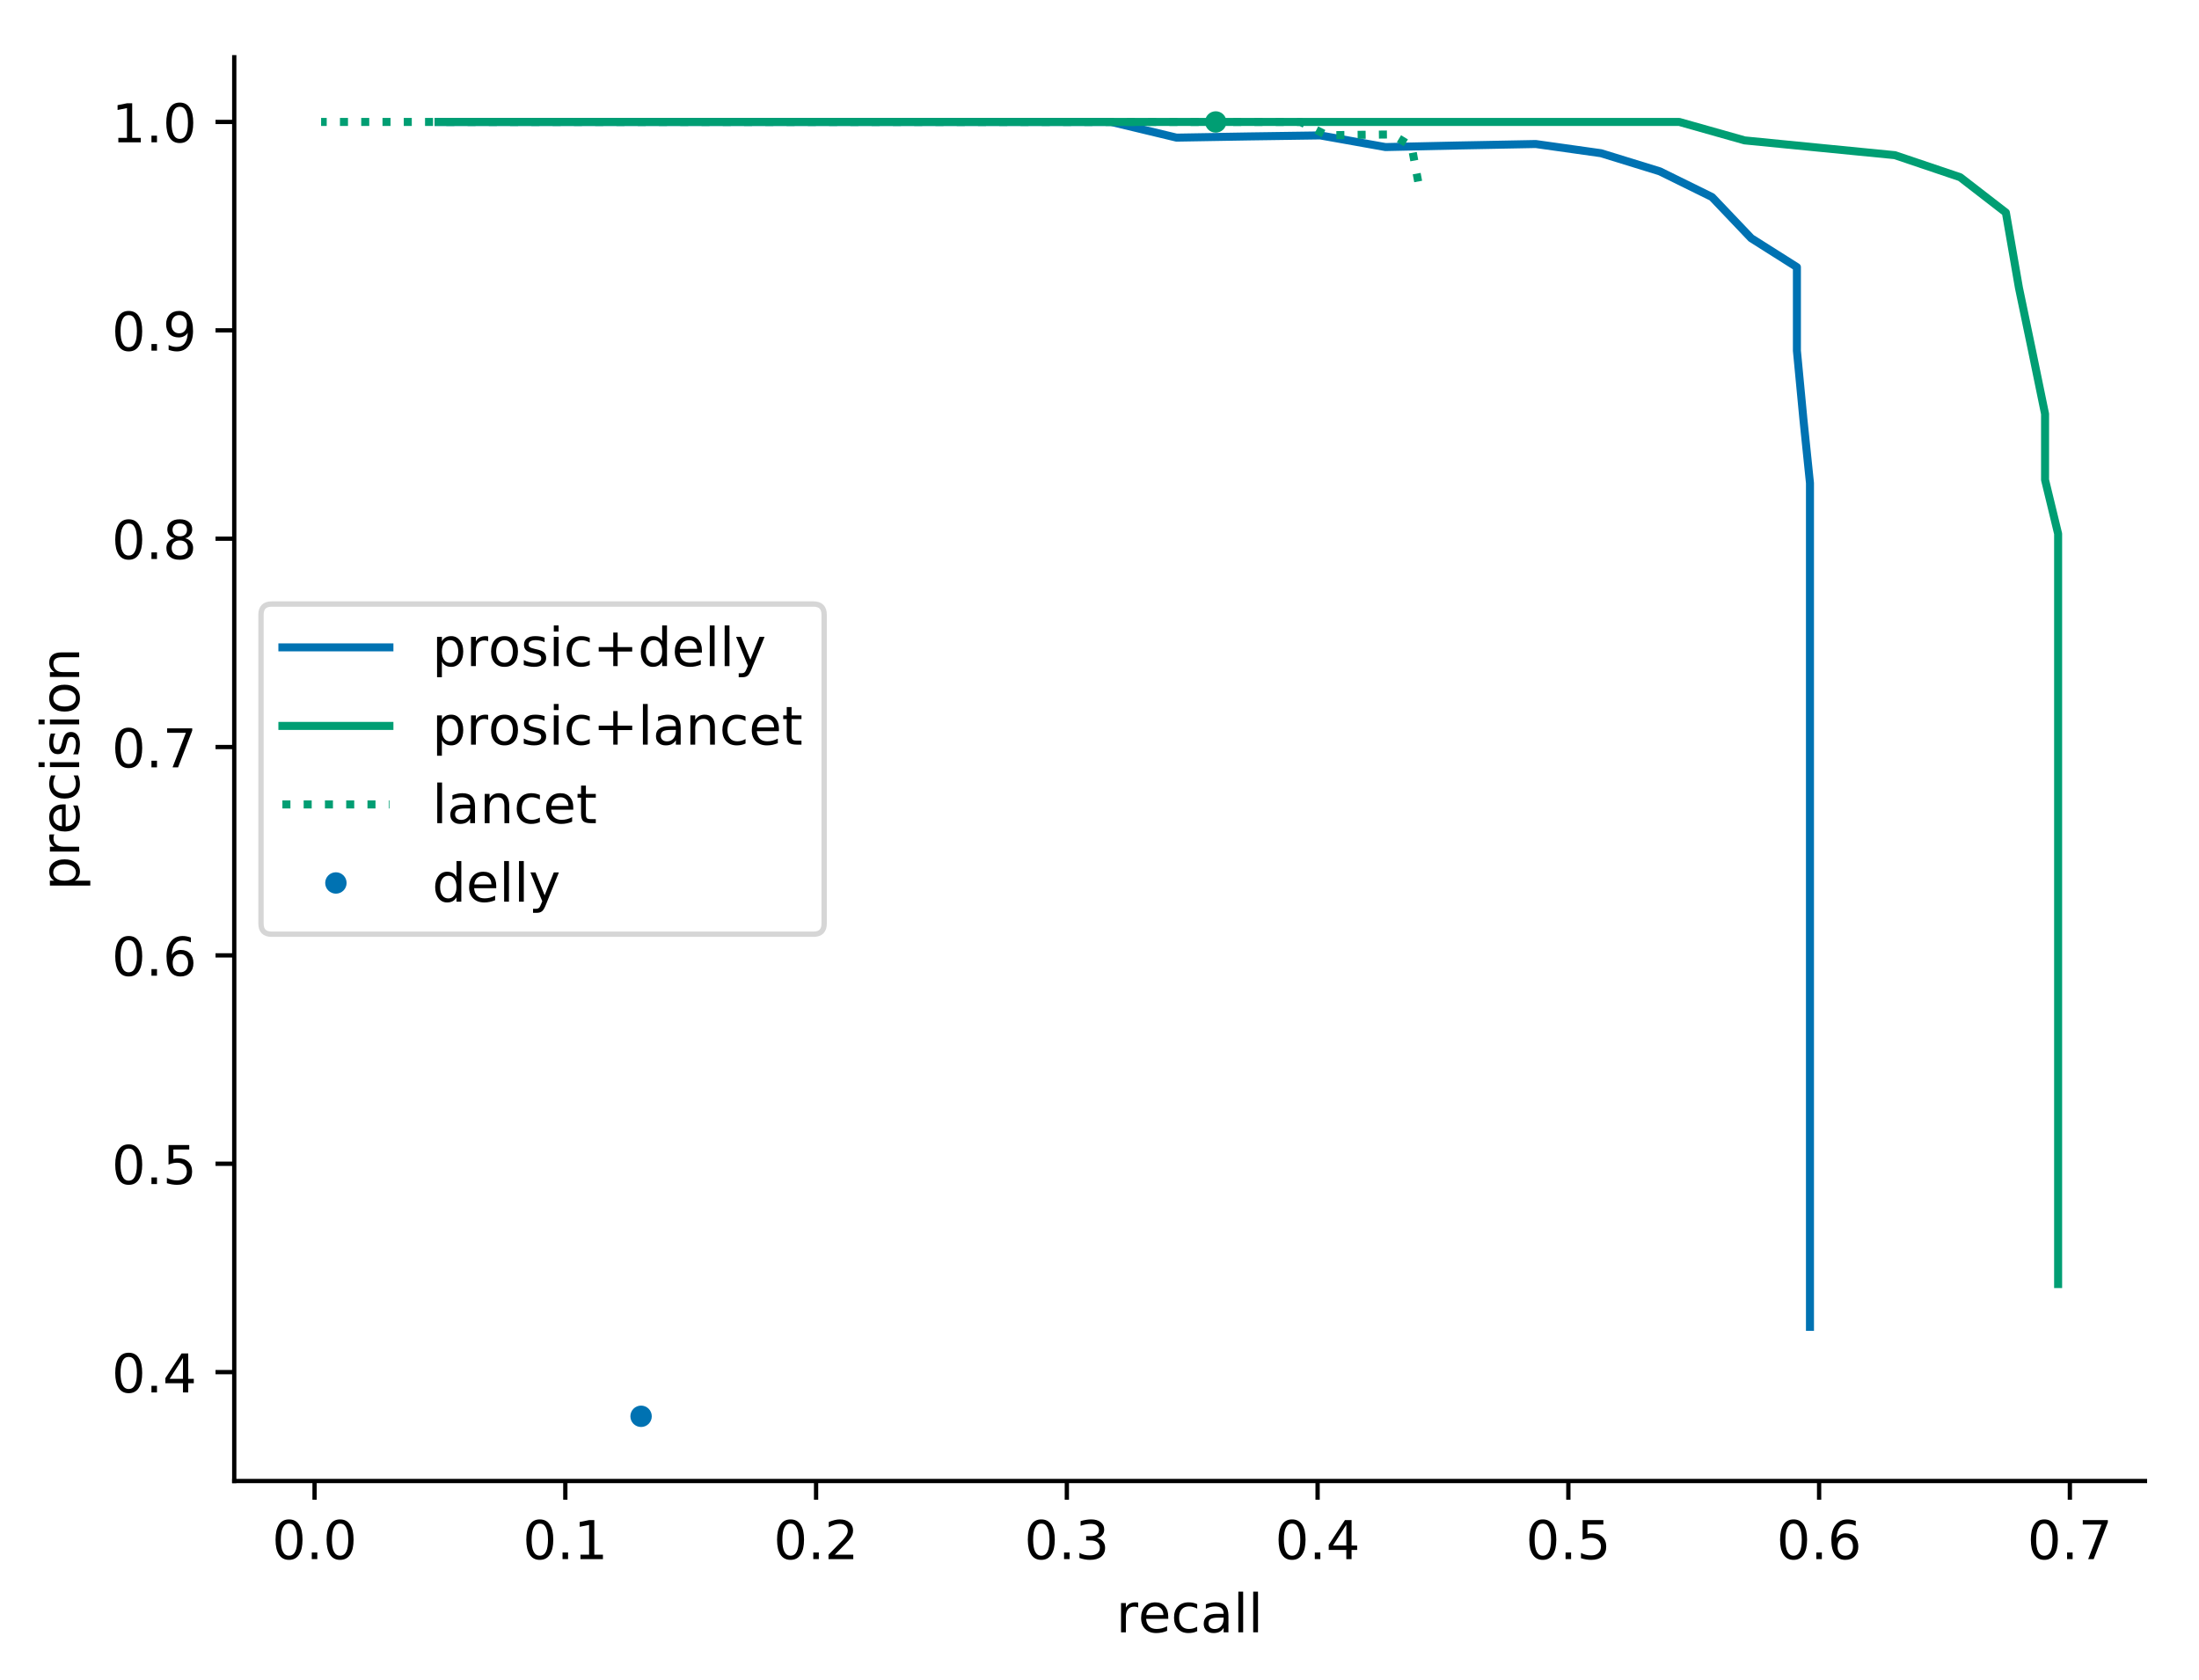
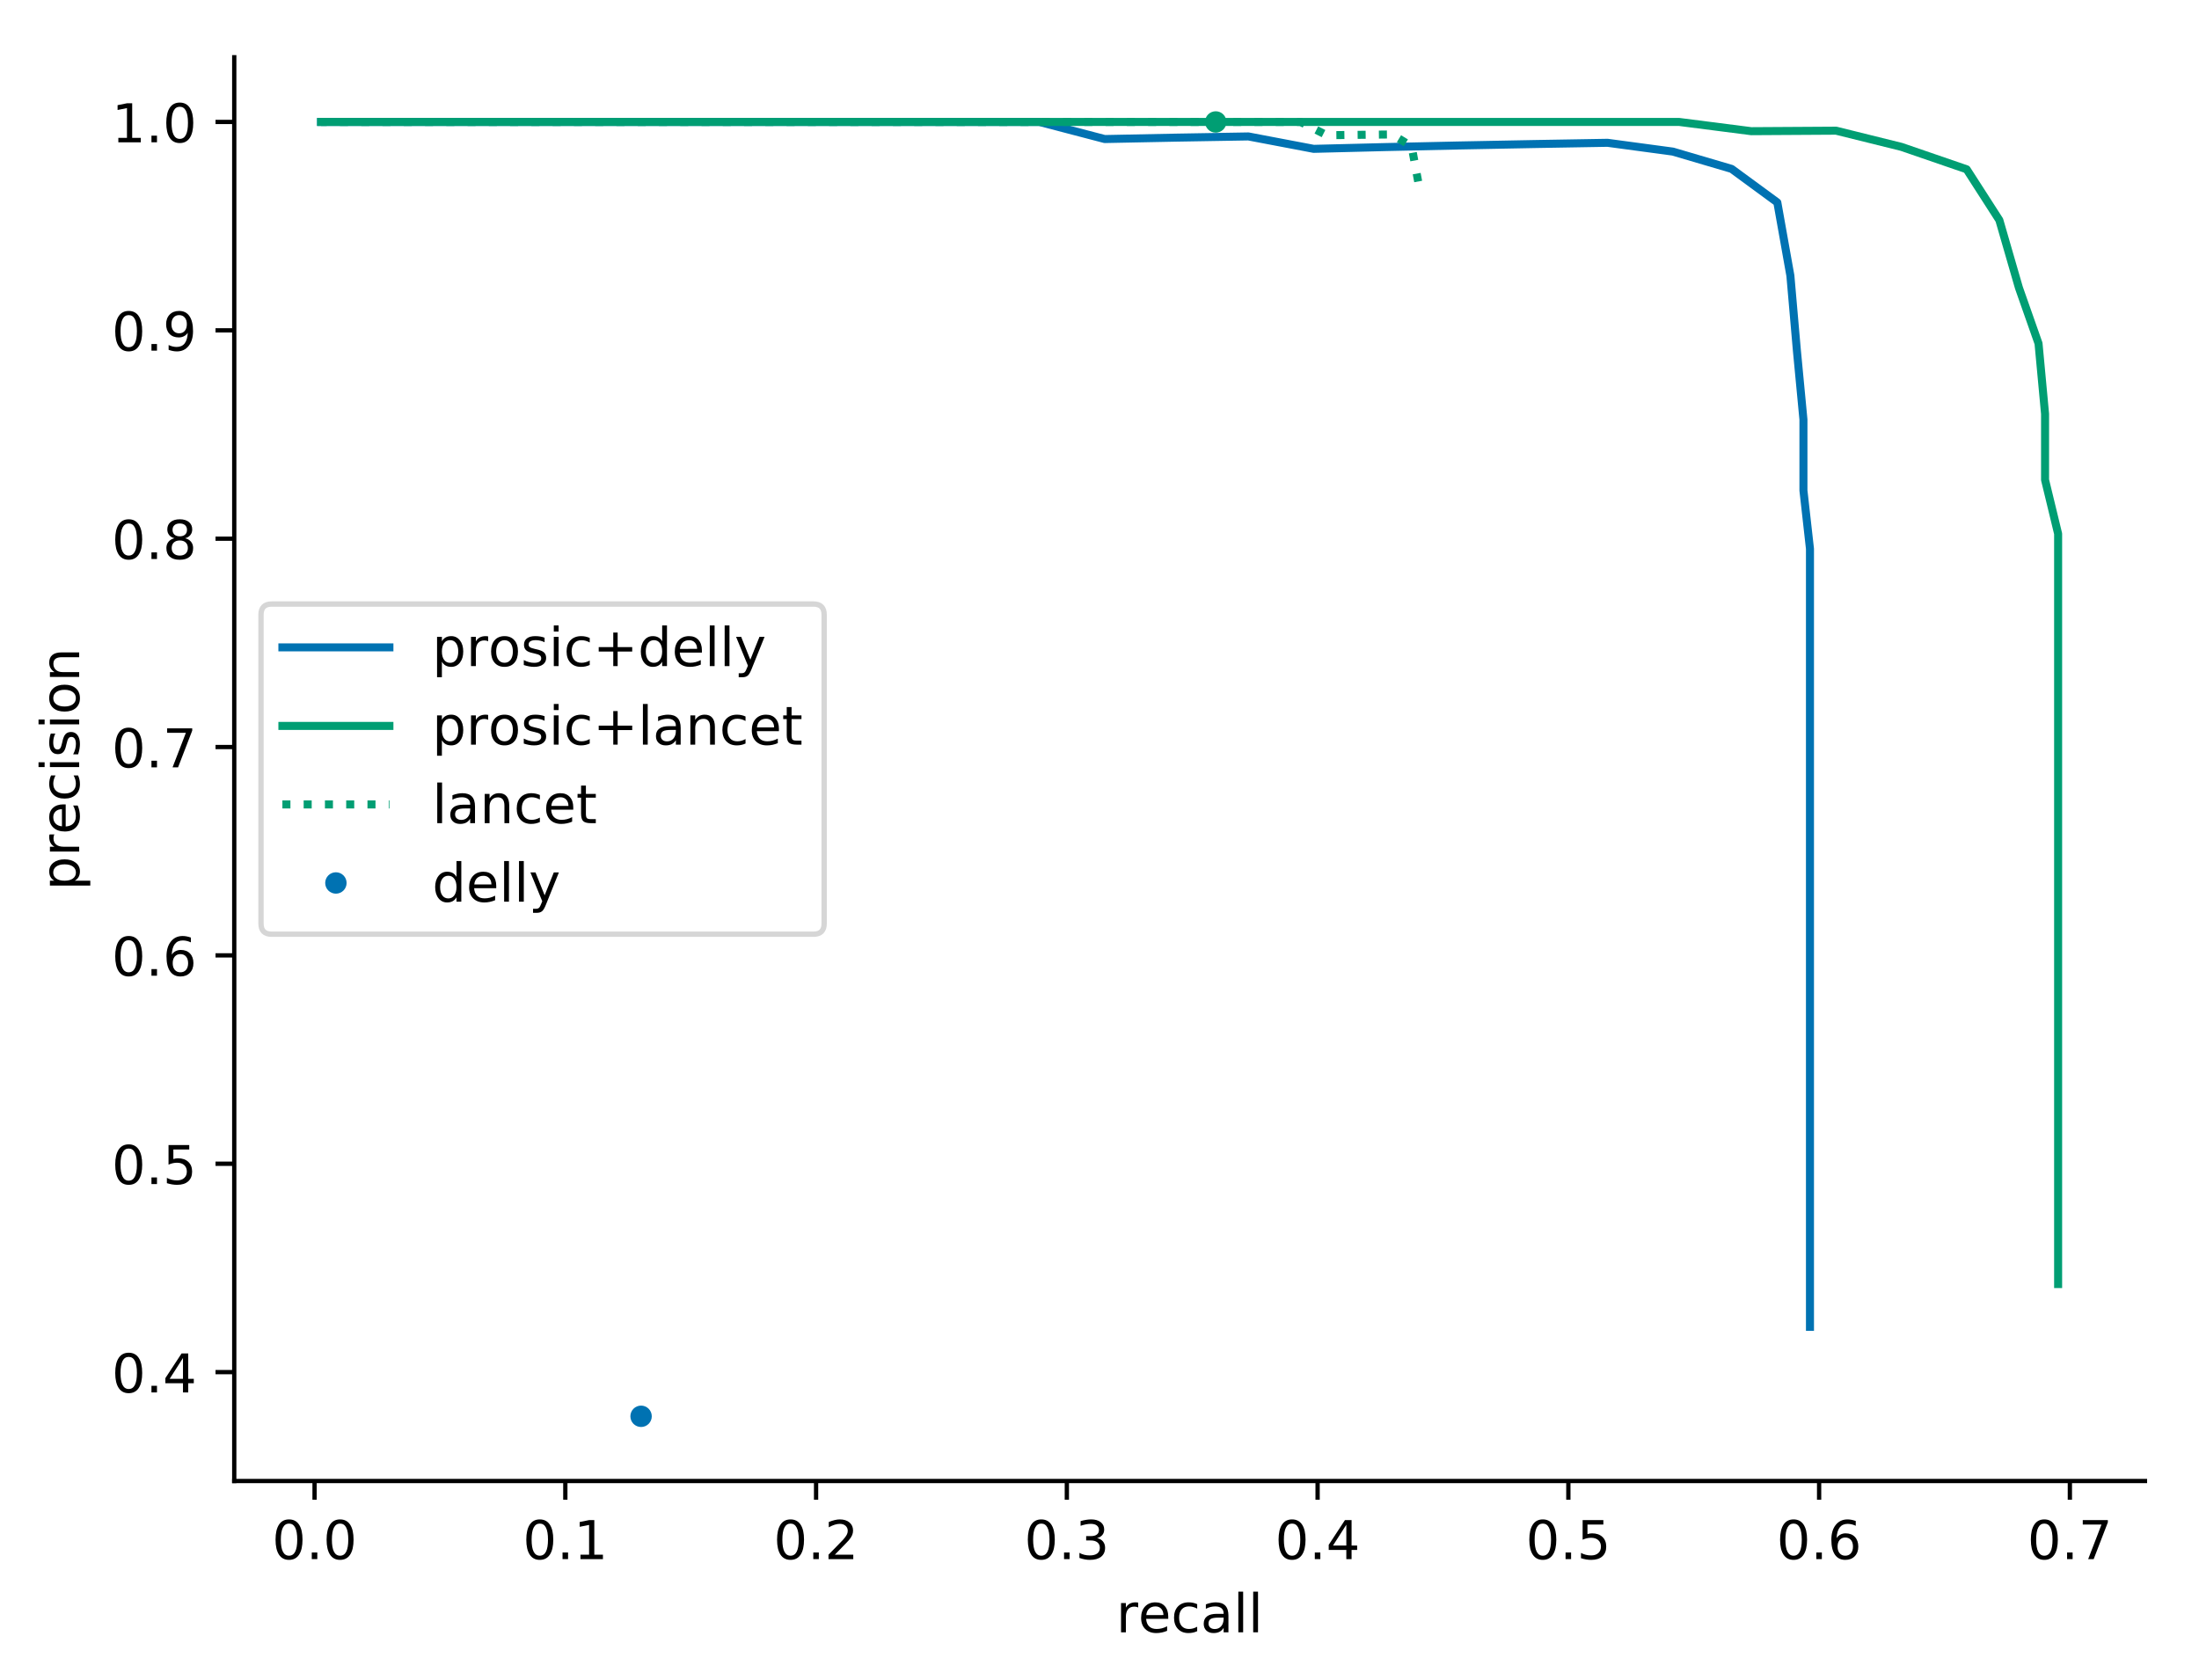
<svg xmlns="http://www.w3.org/2000/svg" xmlns:xlink="http://www.w3.org/1999/xlink" height="314pt" version="1.1" viewBox="0 0 411 314" width="411pt">
  <defs>
    <style type="text/css">
*{stroke-linecap:butt;stroke-linejoin:round;}
  </style>
  </defs>
  <g id="figure_1">
    <g id="patch_1">
      <path d="M 0 314.368  L 411.601 314.368  L 411.601 0  L 0 0  z " style="fill:#ffffff;" />
    </g>
    <g id="axes_1">
      <g id="patch_2">
        <path d="M 43.781 276.812  L 400.901 276.812  L 400.901 10.7  L 43.781 10.7  z " style="fill:#ffffff;" />
      </g>
      <g id="matplotlib.axis_1">
        <g id="xtick_1">
          <g id="line2d_1">
            <defs>
-               <path d="M 0 0  L 0 3.5  " id="m08cc7fedc6" style="stroke:#000000;stroke-width:0.8;" />
-             </defs>
-             <g>
-               <use style="stroke:#000000;stroke-width:0.8;" x="58.793" xlink:href="#m08cc7fedc6" y="276.812" />
+               <path d="M 0 0  L 0 3.5  " id="m78ac9c0fe3" style="stroke:#000000;stroke-width:0.8;" />
+             </defs>
+             <g>
+               <use style="stroke:#000000;stroke-width:0.8;" x="58.793" xlink:href="#m78ac9c0fe3" y="276.812" />
            </g>
          </g>
          <g id="text_1">
            <defs>
              <path d="M 31.781 66.406  Q 24.172 66.406 20.328 58.906  Q 16.5 51.422 16.5 36.375  Q 16.5 21.391 20.328 13.891  Q 24.172 6.391 31.781 6.391  Q 39.453 6.391 43.281 13.891  Q 47.125 21.391 47.125 36.375  Q 47.125 51.422 43.281 58.906  Q 39.453 66.406 31.781 66.406  z M 31.781 74.219  Q 44.047 74.219 50.516 64.516  Q 56.984 54.828 56.984 36.375  Q 56.984 17.969 50.516 8.266  Q 44.047 -1.422 31.781 -1.422  Q 19.531 -1.422 13.062 8.266  Q 6.594 17.969 6.594 36.375  Q 6.594 54.828 13.062 64.516  Q 19.531 74.219 31.781 74.219  z " id="DejaVuSans-30" />
              <path d="M 10.688 12.406  L 21 12.406  L 21 0  L 10.688 0  z " id="DejaVuSans-2e" />
            </defs>
            <g transform="translate(50.84191 291.4104)scale(0.1 -0.1)">
              <use xlink:href="#DejaVuSans-30" />
              <use x="63.623" xlink:href="#DejaVuSans-2e" />
              <use x="95.41" xlink:href="#DejaVuSans-30" />
            </g>
          </g>
        </g>
        <g id="xtick_2">
          <g id="line2d_2">
            <g>
-               <use style="stroke:#000000;stroke-width:0.8;" x="105.661" xlink:href="#m08cc7fedc6" y="276.812" />
+               <use style="stroke:#000000;stroke-width:0.8;" x="105.661" xlink:href="#m78ac9c0fe3" y="276.812" />
            </g>
          </g>
          <g id="text_2">
            <defs>
              <path d="M 12.406 8.297  L 28.516 8.297  L 28.516 63.922  L 10.984 60.406  L 10.984 69.391  L 28.422 72.906  L 38.281 72.906  L 38.281 8.297  L 54.391 8.297  L 54.391 0  L 12.406 0  z " id="DejaVuSans-31" />
            </defs>
            <g transform="translate(97.70933 291.4104)scale(0.1 -0.1)">
              <use xlink:href="#DejaVuSans-30" />
              <use x="63.623" xlink:href="#DejaVuSans-2e" />
              <use x="95.41" xlink:href="#DejaVuSans-31" />
            </g>
          </g>
        </g>
        <g id="xtick_3">
          <g id="line2d_3">
            <g>
-               <use style="stroke:#000000;stroke-width:0.8;" x="152.528" xlink:href="#m08cc7fedc6" y="276.812" />
+               <use style="stroke:#000000;stroke-width:0.8;" x="152.528" xlink:href="#m78ac9c0fe3" y="276.812" />
            </g>
          </g>
          <g id="text_3">
            <defs>
              <path d="M 19.188 8.297  L 53.609 8.297  L 53.609 0  L 7.328 0  L 7.328 8.297  Q 12.938 14.109 22.625 23.891  Q 32.328 33.688 34.812 36.531  Q 39.547 41.844 41.422 45.531  Q 43.312 49.219 43.312 52.781  Q 43.312 58.594 39.234 62.25  Q 35.156 65.922 28.609 65.922  Q 23.969 65.922 18.812 64.312  Q 13.672 62.703 7.812 59.422  L 7.812 69.391  Q 13.766 71.781 18.938 73  Q 24.125 74.219 28.422 74.219  Q 39.75 74.219 46.484 68.547  Q 53.219 62.891 53.219 53.422  Q 53.219 48.922 51.531 44.891  Q 49.859 40.875 45.406 35.406  Q 44.188 33.984 37.641 27.219  Q 31.109 20.453 19.188 8.297  z " id="DejaVuSans-32" />
            </defs>
            <g transform="translate(144.5768 291.4104)scale(0.1 -0.1)">
              <use xlink:href="#DejaVuSans-30" />
              <use x="63.623" xlink:href="#DejaVuSans-2e" />
              <use x="95.41" xlink:href="#DejaVuSans-32" />
            </g>
          </g>
        </g>
        <g id="xtick_4">
          <g id="line2d_4">
            <g>
-               <use style="stroke:#000000;stroke-width:0.8;" x="199.396" xlink:href="#m08cc7fedc6" y="276.812" />
+               <use style="stroke:#000000;stroke-width:0.8;" x="199.396" xlink:href="#m78ac9c0fe3" y="276.812" />
            </g>
          </g>
          <g id="text_4">
            <defs>
              <path d="M 40.578 39.312  Q 47.656 37.797 51.625 33  Q 55.609 28.219 55.609 21.188  Q 55.609 10.406 48.188 4.484  Q 40.766 -1.422 27.094 -1.422  Q 22.516 -1.422 17.656 -0.516  Q 12.797 0.391 7.625 2.203  L 7.625 11.719  Q 11.719 9.328 16.594 8.109  Q 21.484 6.891 26.812 6.891  Q 36.078 6.891 40.938 10.547  Q 45.797 14.203 45.797 21.188  Q 45.797 27.641 41.281 31.266  Q 36.766 34.906 28.719 34.906  L 20.219 34.906  L 20.219 43.016  L 29.109 43.016  Q 36.375 43.016 40.234 45.922  Q 44.094 48.828 44.094 54.297  Q 44.094 59.906 40.109 62.906  Q 36.141 65.922 28.719 65.922  Q 24.656 65.922 20.016 65.031  Q 15.375 64.156 9.812 62.312  L 9.812 71.094  Q 15.438 72.656 20.344 73.438  Q 25.25 74.219 29.594 74.219  Q 40.828 74.219 47.359 69.109  Q 53.906 64.016 53.906 55.328  Q 53.906 49.266 50.438 45.094  Q 46.969 40.922 40.578 39.312  z " id="DejaVuSans-33" />
            </defs>
            <g transform="translate(191.4442 291.4104)scale(0.1 -0.1)">
              <use xlink:href="#DejaVuSans-30" />
              <use x="63.623" xlink:href="#DejaVuSans-2e" />
              <use x="95.41" xlink:href="#DejaVuSans-33" />
            </g>
          </g>
        </g>
        <g id="xtick_5">
          <g id="line2d_5">
            <g>
-               <use style="stroke:#000000;stroke-width:0.8;" x="246.263" xlink:href="#m08cc7fedc6" y="276.812" />
+               <use style="stroke:#000000;stroke-width:0.8;" x="246.263" xlink:href="#m78ac9c0fe3" y="276.812" />
            </g>
          </g>
          <g id="text_5">
            <defs>
              <path d="M 37.797 64.312  L 12.891 25.391  L 37.797 25.391  z M 35.203 72.906  L 47.609 72.906  L 47.609 25.391  L 58.016 25.391  L 58.016 17.188  L 47.609 17.188  L 47.609 0  L 37.797 0  L 37.797 17.188  L 4.891 17.188  L 4.891 26.703  z " id="DejaVuSans-34" />
            </defs>
            <g transform="translate(238.3116 291.4104)scale(0.1 -0.1)">
              <use xlink:href="#DejaVuSans-30" />
              <use x="63.623" xlink:href="#DejaVuSans-2e" />
              <use x="95.41" xlink:href="#DejaVuSans-34" />
            </g>
          </g>
        </g>
        <g id="xtick_6">
          <g id="line2d_6">
            <g>
-               <use style="stroke:#000000;stroke-width:0.8;" x="293.131" xlink:href="#m08cc7fedc6" y="276.812" />
+               <use style="stroke:#000000;stroke-width:0.8;" x="293.131" xlink:href="#m78ac9c0fe3" y="276.812" />
            </g>
          </g>
          <g id="text_6">
            <defs>
              <path d="M 10.797 72.906  L 49.516 72.906  L 49.516 64.594  L 19.828 64.594  L 19.828 46.734  Q 21.969 47.469 24.109 47.828  Q 26.266 48.188 28.422 48.188  Q 40.625 48.188 47.75 41.5  Q 54.891 34.812 54.891 23.391  Q 54.891 11.625 47.562 5.094  Q 40.234 -1.422 26.906 -1.422  Q 22.312 -1.422 17.547 -0.641  Q 12.797 0.141 7.719 1.703  L 7.719 11.625  Q 12.109 9.234 16.797 8.062  Q 21.484 6.891 26.703 6.891  Q 35.156 6.891 40.078 11.328  Q 45.016 15.766 45.016 23.391  Q 45.016 31 40.078 35.438  Q 35.156 39.891 26.703 39.891  Q 22.75 39.891 18.812 39.016  Q 14.891 38.141 10.797 36.281  z " id="DejaVuSans-35" />
            </defs>
            <g transform="translate(285.179 291.4104)scale(0.1 -0.1)">
              <use xlink:href="#DejaVuSans-30" />
              <use x="63.623" xlink:href="#DejaVuSans-2e" />
              <use x="95.41" xlink:href="#DejaVuSans-35" />
            </g>
          </g>
        </g>
        <g id="xtick_7">
          <g id="line2d_7">
            <g>
-               <use style="stroke:#000000;stroke-width:0.8;" x="339.998" xlink:href="#m08cc7fedc6" y="276.812" />
+               <use style="stroke:#000000;stroke-width:0.8;" x="339.998" xlink:href="#m78ac9c0fe3" y="276.812" />
            </g>
          </g>
          <g id="text_7">
            <defs>
              <path d="M 33.016 40.375  Q 26.375 40.375 22.484 35.828  Q 18.609 31.297 18.609 23.391  Q 18.609 15.531 22.484 10.953  Q 26.375 6.391 33.016 6.391  Q 39.656 6.391 43.531 10.953  Q 47.406 15.531 47.406 23.391  Q 47.406 31.297 43.531 35.828  Q 39.656 40.375 33.016 40.375  z M 52.594 71.297  L 52.594 62.312  Q 48.875 64.062 45.094 64.984  Q 41.312 65.922 37.594 65.922  Q 27.828 65.922 22.672 59.328  Q 17.531 52.734 16.797 39.406  Q 19.672 43.656 24.016 45.922  Q 28.375 48.188 33.594 48.188  Q 44.578 48.188 50.953 41.516  Q 57.328 34.859 57.328 23.391  Q 57.328 12.156 50.688 5.359  Q 44.047 -1.422 33.016 -1.422  Q 20.359 -1.422 13.672 8.266  Q 6.984 17.969 6.984 36.375  Q 6.984 53.656 15.188 63.938  Q 23.391 74.219 37.203 74.219  Q 40.922 74.219 44.703 73.484  Q 48.484 72.75 52.594 71.297  z " id="DejaVuSans-36" />
            </defs>
            <g transform="translate(332.0464 291.4104)scale(0.1 -0.1)">
              <use xlink:href="#DejaVuSans-30" />
              <use x="63.623" xlink:href="#DejaVuSans-2e" />
              <use x="95.41" xlink:href="#DejaVuSans-36" />
            </g>
          </g>
        </g>
        <g id="xtick_8">
          <g id="line2d_8">
            <g>
-               <use style="stroke:#000000;stroke-width:0.8;" x="386.865" xlink:href="#m08cc7fedc6" y="276.812" />
+               <use style="stroke:#000000;stroke-width:0.8;" x="386.865" xlink:href="#m78ac9c0fe3" y="276.812" />
            </g>
          </g>
          <g id="text_8">
            <defs>
              <path d="M 8.203 72.906  L 55.078 72.906  L 55.078 68.703  L 28.609 0  L 18.312 0  L 43.219 64.594  L 8.203 64.594  z " id="DejaVuSans-37" />
            </defs>
            <g transform="translate(378.9139 291.4104)scale(0.1 -0.1)">
              <use xlink:href="#DejaVuSans-30" />
              <use x="63.623" xlink:href="#DejaVuSans-2e" />
              <use x="95.41" xlink:href="#DejaVuSans-37" />
            </g>
          </g>
        </g>
        <g id="text_9">
          <defs>
            <path d="M 41.109 46.297  Q 39.594 47.172 37.812 47.578  Q 36.031 48 33.891 48  Q 26.266 48 22.188 43.047  Q 18.109 38.094 18.109 28.812  L 18.109 0  L 9.078 0  L 9.078 54.688  L 18.109 54.688  L 18.109 46.188  Q 20.953 51.172 25.484 53.578  Q 30.031 56 36.531 56  Q 37.453 56 38.578 55.875  Q 39.703 55.766 41.062 55.516  z " id="DejaVuSans-72" />
            <path d="M 56.203 29.594  L 56.203 25.203  L 14.891 25.203  Q 15.484 15.922 20.484 11.062  Q 25.484 6.203 34.422 6.203  Q 39.594 6.203 44.453 7.469  Q 49.312 8.734 54.109 11.281  L 54.109 2.781  Q 49.266 0.734 44.188 -0.344  Q 39.109 -1.422 33.891 -1.422  Q 20.797 -1.422 13.156 6.188  Q 5.516 13.812 5.516 26.812  Q 5.516 40.234 12.766 48.109  Q 20.016 56 32.328 56  Q 43.359 56 49.781 48.891  Q 56.203 41.797 56.203 29.594  z M 47.219 32.234  Q 47.125 39.594 43.094 43.984  Q 39.062 48.391 32.422 48.391  Q 24.906 48.391 20.391 44.141  Q 15.875 39.891 15.188 32.172  z " id="DejaVuSans-65" />
            <path d="M 48.781 52.594  L 48.781 44.188  Q 44.969 46.297 41.141 47.344  Q 37.312 48.391 33.406 48.391  Q 24.656 48.391 19.812 42.844  Q 14.984 37.312 14.984 27.297  Q 14.984 17.281 19.812 11.734  Q 24.656 6.203 33.406 6.203  Q 37.312 6.203 41.141 7.25  Q 44.969 8.297 48.781 10.406  L 48.781 2.094  Q 45.016 0.344 40.984 -0.531  Q 36.969 -1.422 32.422 -1.422  Q 20.062 -1.422 12.781 6.344  Q 5.516 14.109 5.516 27.297  Q 5.516 40.672 12.859 48.328  Q 20.219 56 33.016 56  Q 37.156 56 41.109 55.141  Q 45.062 54.297 48.781 52.594  z " id="DejaVuSans-63" />
            <path d="M 34.281 27.484  Q 23.391 27.484 19.188 25  Q 14.984 22.516 14.984 16.5  Q 14.984 11.719 18.141 8.906  Q 21.297 6.109 26.703 6.109  Q 34.188 6.109 38.703 11.406  Q 43.219 16.703 43.219 25.484  L 43.219 27.484  z M 52.203 31.203  L 52.203 0  L 43.219 0  L 43.219 8.297  Q 40.141 3.328 35.547 0.953  Q 30.953 -1.422 24.312 -1.422  Q 15.922 -1.422 10.953 3.297  Q 6 8.016 6 15.922  Q 6 25.141 12.172 29.828  Q 18.359 34.516 30.609 34.516  L 43.219 34.516  L 43.219 35.406  Q 43.219 41.609 39.141 45  Q 35.062 48.391 27.688 48.391  Q 23 48.391 18.547 47.266  Q 14.109 46.141 10.016 43.891  L 10.016 52.203  Q 14.938 54.109 19.578 55.047  Q 24.219 56 28.609 56  Q 40.484 56 46.344 49.844  Q 52.203 43.703 52.203 31.203  z " id="DejaVuSans-61" />
            <path d="M 9.422 75.984  L 18.406 75.984  L 18.406 0  L 9.422 0  z " id="DejaVuSans-6c" />
          </defs>
          <g transform="translate(208.6194 305.0886)scale(0.1 -0.1)">
            <use xlink:href="#DejaVuSans-72" />
            <use x="41.082" xlink:href="#DejaVuSans-65" />
            <use x="102.605" xlink:href="#DejaVuSans-63" />
            <use x="157.586" xlink:href="#DejaVuSans-61" />
            <use x="218.865" xlink:href="#DejaVuSans-6c" />
            <use x="246.648" xlink:href="#DejaVuSans-6c" />
          </g>
        </g>
      </g>
      <g id="matplotlib.axis_2">
        <g id="ytick_1">
          <g id="line2d_9">
            <defs>
-               <path d="M 0 0  L -3.5 0  " id="m8ed0e0f261" style="stroke:#000000;stroke-width:0.8;" />
-             </defs>
-             <g>
-               <use style="stroke:#000000;stroke-width:0.8;" x="43.781" xlink:href="#m8ed0e0f261" y="256.455" />
+               <path d="M 0 0  L -3.5 0  " id="ma5a451e6dd" style="stroke:#000000;stroke-width:0.8;" />
+             </defs>
+             <g>
+               <use style="stroke:#000000;stroke-width:0.8;" x="43.781" xlink:href="#ma5a451e6dd" y="256.455" />
            </g>
          </g>
          <g id="text_10">
            <g transform="translate(20.87813 260.2545)scale(0.1 -0.1)">
              <use xlink:href="#DejaVuSans-30" />
              <use x="63.623" xlink:href="#DejaVuSans-2e" />
              <use x="95.41" xlink:href="#DejaVuSans-34" />
            </g>
          </g>
        </g>
        <g id="ytick_2">
          <g id="line2d_10">
            <g>
-               <use style="stroke:#000000;stroke-width:0.8;" x="43.781" xlink:href="#m8ed0e0f261" y="217.512" />
+               <use style="stroke:#000000;stroke-width:0.8;" x="43.781" xlink:href="#ma5a451e6dd" y="217.512" />
            </g>
          </g>
          <g id="text_11">
            <g transform="translate(20.87813 221.3113)scale(0.1 -0.1)">
              <use xlink:href="#DejaVuSans-30" />
              <use x="63.623" xlink:href="#DejaVuSans-2e" />
              <use x="95.41" xlink:href="#DejaVuSans-35" />
            </g>
          </g>
        </g>
        <g id="ytick_3">
          <g id="line2d_11">
            <g>
-               <use style="stroke:#000000;stroke-width:0.8;" x="43.781" xlink:href="#m8ed0e0f261" y="178.569" />
+               <use style="stroke:#000000;stroke-width:0.8;" x="43.781" xlink:href="#ma5a451e6dd" y="178.569" />
            </g>
          </g>
          <g id="text_12">
            <g transform="translate(20.87813 182.3681)scale(0.1 -0.1)">
              <use xlink:href="#DejaVuSans-30" />
              <use x="63.623" xlink:href="#DejaVuSans-2e" />
              <use x="95.41" xlink:href="#DejaVuSans-36" />
            </g>
          </g>
        </g>
        <g id="ytick_4">
          <g id="line2d_12">
            <g>
-               <use style="stroke:#000000;stroke-width:0.8;" x="43.781" xlink:href="#m8ed0e0f261" y="139.626" />
+               <use style="stroke:#000000;stroke-width:0.8;" x="43.781" xlink:href="#ma5a451e6dd" y="139.626" />
            </g>
          </g>
          <g id="text_13">
            <g transform="translate(20.87813 143.4249)scale(0.1 -0.1)">
              <use xlink:href="#DejaVuSans-30" />
              <use x="63.623" xlink:href="#DejaVuSans-2e" />
              <use x="95.41" xlink:href="#DejaVuSans-37" />
            </g>
          </g>
        </g>
        <g id="ytick_5">
          <g id="line2d_13">
            <g>
-               <use style="stroke:#000000;stroke-width:0.8;" x="43.781" xlink:href="#m8ed0e0f261" y="100.682" />
+               <use style="stroke:#000000;stroke-width:0.8;" x="43.781" xlink:href="#ma5a451e6dd" y="100.682" />
            </g>
          </g>
          <g id="text_14">
            <defs>
              <path d="M 31.781 34.625  Q 24.75 34.625 20.719 30.859  Q 16.703 27.094 16.703 20.516  Q 16.703 13.922 20.719 10.156  Q 24.75 6.391 31.781 6.391  Q 38.812 6.391 42.859 10.172  Q 46.922 13.969 46.922 20.516  Q 46.922 27.094 42.891 30.859  Q 38.875 34.625 31.781 34.625  z M 21.922 38.812  Q 15.578 40.375 12.031 44.719  Q 8.5 49.078 8.5 55.328  Q 8.5 64.062 14.719 69.141  Q 20.953 74.219 31.781 74.219  Q 42.672 74.219 48.875 69.141  Q 55.078 64.062 55.078 55.328  Q 55.078 49.078 51.531 44.719  Q 48 40.375 41.703 38.812  Q 48.828 37.156 52.797 32.312  Q 56.781 27.484 56.781 20.516  Q 56.781 9.906 50.312 4.234  Q 43.844 -1.422 31.781 -1.422  Q 19.734 -1.422 13.25 4.234  Q 6.781 9.906 6.781 20.516  Q 6.781 27.484 10.781 32.312  Q 14.797 37.156 21.922 38.812  z M 18.312 54.391  Q 18.312 48.734 21.844 45.562  Q 25.391 42.391 31.781 42.391  Q 38.141 42.391 41.719 45.562  Q 45.312 48.734 45.312 54.391  Q 45.312 60.062 41.719 63.234  Q 38.141 66.406 31.781 66.406  Q 25.391 66.406 21.844 63.234  Q 18.312 60.062 18.312 54.391  z " id="DejaVuSans-38" />
            </defs>
            <g transform="translate(20.87813 104.4817)scale(0.1 -0.1)">
              <use xlink:href="#DejaVuSans-30" />
              <use x="63.623" xlink:href="#DejaVuSans-2e" />
              <use x="95.41" xlink:href="#DejaVuSans-38" />
            </g>
          </g>
        </g>
        <g id="ytick_6">
          <g id="line2d_14">
            <g>
-               <use style="stroke:#000000;stroke-width:0.8;" x="43.781" xlink:href="#m8ed0e0f261" y="61.739" />
+               <use style="stroke:#000000;stroke-width:0.8;" x="43.781" xlink:href="#ma5a451e6dd" y="61.739" />
            </g>
          </g>
          <g id="text_15">
            <defs>
              <path d="M 10.984 1.516  L 10.984 10.5  Q 14.703 8.734 18.5 7.812  Q 22.312 6.891 25.984 6.891  Q 35.75 6.891 40.891 13.453  Q 46.047 20.016 46.781 33.406  Q 43.953 29.203 39.594 26.953  Q 35.25 24.703 29.984 24.703  Q 19.047 24.703 12.672 31.312  Q 6.297 37.938 6.297 49.422  Q 6.297 60.641 12.938 67.422  Q 19.578 74.219 30.609 74.219  Q 43.266 74.219 49.922 64.516  Q 56.594 54.828 56.594 36.375  Q 56.594 19.141 48.406 8.859  Q 40.234 -1.422 26.422 -1.422  Q 22.703 -1.422 18.891 -0.688  Q 15.094 0.047 10.984 1.516  z M 30.609 32.422  Q 37.25 32.422 41.125 36.953  Q 45.016 41.5 45.016 49.422  Q 45.016 57.281 41.125 61.844  Q 37.25 66.406 30.609 66.406  Q 23.969 66.406 20.094 61.844  Q 16.219 57.281 16.219 49.422  Q 16.219 41.5 20.094 36.953  Q 23.969 32.422 30.609 32.422  z " id="DejaVuSans-39" />
            </defs>
            <g transform="translate(20.87813 65.53844)scale(0.1 -0.1)">
              <use xlink:href="#DejaVuSans-30" />
              <use x="63.623" xlink:href="#DejaVuSans-2e" />
              <use x="95.41" xlink:href="#DejaVuSans-39" />
            </g>
          </g>
        </g>
        <g id="ytick_7">
          <g id="line2d_15">
            <g>
-               <use style="stroke:#000000;stroke-width:0.8;" x="43.781" xlink:href="#m8ed0e0f261" y="22.796" />
+               <use style="stroke:#000000;stroke-width:0.8;" x="43.781" xlink:href="#ma5a451e6dd" y="22.796" />
            </g>
          </g>
          <g id="text_16">
            <g transform="translate(20.87813 26.59522)scale(0.1 -0.1)">
              <use xlink:href="#DejaVuSans-31" />
              <use x="63.623" xlink:href="#DejaVuSans-2e" />
              <use x="95.41" xlink:href="#DejaVuSans-30" />
            </g>
          </g>
        </g>
        <g id="text_17">
          <defs>
            <path d="M 18.109 8.203  L 18.109 -20.797  L 9.078 -20.797  L 9.078 54.688  L 18.109 54.688  L 18.109 46.391  Q 20.953 51.266 25.266 53.625  Q 29.594 56 35.594 56  Q 45.562 56 51.781 48.094  Q 58.016 40.188 58.016 27.297  Q 58.016 14.406 51.781 6.484  Q 45.562 -1.422 35.594 -1.422  Q 29.594 -1.422 25.266 0.953  Q 20.953 3.328 18.109 8.203  z M 48.688 27.297  Q 48.688 37.203 44.609 42.844  Q 40.531 48.484 33.406 48.484  Q 26.266 48.484 22.188 42.844  Q 18.109 37.203 18.109 27.297  Q 18.109 17.391 22.188 11.75  Q 26.266 6.109 33.406 6.109  Q 40.531 6.109 44.609 11.75  Q 48.688 17.391 48.688 27.297  z " id="DejaVuSans-70" />
            <path d="M 9.422 54.688  L 18.406 54.688  L 18.406 0  L 9.422 0  z M 9.422 75.984  L 18.406 75.984  L 18.406 64.594  L 9.422 64.594  z " id="DejaVuSans-69" />
            <path d="M 44.281 53.078  L 44.281 44.578  Q 40.484 46.531 36.375 47.5  Q 32.281 48.484 27.875 48.484  Q 21.188 48.484 17.844 46.438  Q 14.5 44.391 14.5 40.281  Q 14.5 37.156 16.891 35.375  Q 19.281 33.594 26.516 31.984  L 29.594 31.297  Q 39.156 29.25 43.188 25.516  Q 47.219 21.781 47.219 15.094  Q 47.219 7.469 41.188 3.016  Q 35.156 -1.422 24.609 -1.422  Q 20.219 -1.422 15.453 -0.562  Q 10.688 0.297 5.422 2  L 5.422 11.281  Q 10.406 8.688 15.234 7.391  Q 20.062 6.109 24.812 6.109  Q 31.156 6.109 34.562 8.281  Q 37.984 10.453 37.984 14.406  Q 37.984 18.062 35.516 20.016  Q 33.062 21.969 24.703 23.781  L 21.578 24.516  Q 13.234 26.266 9.516 29.906  Q 5.812 33.547 5.812 39.891  Q 5.812 47.609 11.281 51.797  Q 16.75 56 26.812 56  Q 31.781 56 36.172 55.266  Q 40.578 54.547 44.281 53.078  z " id="DejaVuSans-73" />
            <path d="M 30.609 48.391  Q 23.391 48.391 19.188 42.75  Q 14.984 37.109 14.984 27.297  Q 14.984 17.484 19.156 11.844  Q 23.344 6.203 30.609 6.203  Q 37.797 6.203 41.984 11.859  Q 46.188 17.531 46.188 27.297  Q 46.188 37.016 41.984 42.703  Q 37.797 48.391 30.609 48.391  z M 30.609 56  Q 42.328 56 49.016 48.375  Q 55.719 40.766 55.719 27.297  Q 55.719 13.875 49.016 6.219  Q 42.328 -1.422 30.609 -1.422  Q 18.844 -1.422 12.172 6.219  Q 5.516 13.875 5.516 27.297  Q 5.516 40.766 12.172 48.375  Q 18.844 56 30.609 56  z " id="DejaVuSans-6f" />
            <path d="M 54.891 33.016  L 54.891 0  L 45.906 0  L 45.906 32.719  Q 45.906 40.484 42.875 44.328  Q 39.844 48.188 33.797 48.188  Q 26.516 48.188 22.312 43.547  Q 18.109 38.922 18.109 30.906  L 18.109 0  L 9.078 0  L 9.078 54.688  L 18.109 54.688  L 18.109 46.188  Q 21.344 51.125 25.703 53.562  Q 30.078 56 35.797 56  Q 45.219 56 50.047 50.172  Q 54.891 44.344 54.891 33.016  z " id="DejaVuSans-6e" />
          </defs>
          <g transform="translate(14.79844 166.4208)rotate(-90)scale(0.1 -0.1)">
            <use xlink:href="#DejaVuSans-70" />
            <use x="63.477" xlink:href="#DejaVuSans-72" />
            <use x="104.559" xlink:href="#DejaVuSans-65" />
            <use x="166.082" xlink:href="#DejaVuSans-63" />
            <use x="221.062" xlink:href="#DejaVuSans-69" />
            <use x="248.846" xlink:href="#DejaVuSans-73" />
            <use x="300.945" xlink:href="#DejaVuSans-69" />
            <use x="328.729" xlink:href="#DejaVuSans-6f" />
            <use x="389.91" xlink:href="#DejaVuSans-6e" />
          </g>
        </g>
      </g>
      <g id="line2d_16">
-         <path clip-path="url(#p334d6dcd82)" d="M 81.983 22.796  L 81.983 22.796  L 94.188 22.796  L 102.732 22.796  L 113.716 22.796  L 127.142 22.796  L 140.567 22.796  L 153.993 22.796  L 167.418 22.796  L 180.844 22.796  L 194.27 22.796  L 207.695 22.796  L 219.9 25.724  L 233.326 25.5  L 246.751 25.308  L 258.956 27.488  L 272.382 27.196  L 287.028 26.917  L 299.233 28.637  L 310.218 32.024  L 319.982 36.83  L 327.305 44.524  L 335.848 49.929  L 335.848 65.557  L 337.069 78.429  L 338.289 90.279  L 338.289 102.576  L 338.289 113.967  L 338.289 124.551  L 338.289 134.409  L 338.289 143.614  L 338.289 152.228  L 338.289 160.307  L 338.289 168.567  L 338.289 175.677  L 338.289 182.383  L 338.289 188.719  L 338.289 194.716  L 338.289 200.399  L 338.289 205.793  L 338.289 210.919  L 338.289 215.797  L 338.289 220.443  L 338.289 224.875  L 338.289 229.107  L 338.289 233.152  L 338.289 237.022  L 338.289 240.728  L 338.289 244.281  L 338.289 247.993  " style="fill:none;stroke:#0072b2;stroke-linecap:square;stroke-width:1.5;" />
+         <path clip-path="url(#p0b5499ac27)" d="M 60.014 22.796  L 73.44 22.796  L 86.865 22.796  L 100.291 22.796  L 113.716 22.796  L 127.142 22.796  L 140.567 22.796  L 153.993 22.796  L 167.418 22.796  L 180.844 22.796  L 194.27 22.796  L 206.475 25.988  L 219.9 25.724  L 233.326 25.5  L 245.531 27.821  L 258.956 27.488  L 272.382 27.196  L 287.028 26.917  L 300.454 26.69  L 312.659 28.333  L 323.643 31.567  L 332.187 37.838  L 334.628 51.525  L 335.848 65.557  L 337.069 78.429  L 337.069 91.685  L 338.289 102.576  L 338.289 113.967  L 338.289 124.551  L 338.289 134.409  L 338.289 143.614  L 338.289 152.228  L 338.289 160.307  L 338.289 168.567  L 338.289 175.677  L 338.289 182.383  L 338.289 188.719  L 338.289 194.716  L 338.289 200.399  L 338.289 205.793  L 338.289 210.919  L 338.289 215.797  L 338.289 220.443  L 338.289 224.875  L 338.289 229.107  L 338.289 233.152  L 338.289 237.022  L 338.289 240.728  L 338.289 244.281  L 338.289 247.993  " style="fill:none;stroke:#0072b2;stroke-linecap:square;stroke-width:1.5;" />
      </g>
      <g id="line2d_17">
-         <path clip-path="url(#p334d6dcd82)" d="M 81.983 22.796  L 81.983 22.796  L 95.409 22.796  L 103.952 22.796  L 119.819 22.796  L 133.244 22.796  L 147.89 22.796  L 161.316 22.796  L 177.183 22.796  L 191.829 22.796  L 207.695 22.796  L 221.121 22.796  L 236.987 22.796  L 251.633 22.796  L 267.5 22.796  L 282.146 22.796  L 298.013 22.796  L 313.879 22.796  L 326.084 26.242  L 340.73 27.684  L 354.156 29.002  L 366.361 33.122  L 374.904 39.728  L 377.345 53.789  L 379.786 65.491  L 382.228 77.366  L 382.228 89.692  L 384.669 99.763  L 384.669 110.446  L 384.669 121.224  L 384.669 130.511  L 384.669 139.926  L 384.669 148.075  L 384.669 156.369  L 384.669 164.159  L 384.669 170.94  L 384.669 177.88  L 384.669 183.94  L 384.669 190.162  L 384.669 195.612  L 384.669 201.221  L 384.669 206.147  L 384.669 211.231  L 384.669 215.706  L 384.669 220.334  L 384.669 224.417  L 384.669 228.648  L 384.669 232.389  L 384.669 236.272  L 384.669 239.992  " style="fill:none;stroke:#009e73;stroke-linecap:square;stroke-width:1.5;" />
+         <path clip-path="url(#p0b5499ac27)" d="M 60.014 22.796  L 74.66 22.796  L 89.306 22.796  L 102.732 22.796  L 118.598 22.796  L 133.244 22.796  L 149.111 22.796  L 163.757 22.796  L 178.403 22.796  L 191.829 22.796  L 206.475 22.796  L 221.121 22.796  L 236.987 22.796  L 251.633 22.796  L 267.5 22.796  L 282.146 22.796  L 298.013 22.796  L 313.879 22.796  L 327.305 24.519  L 343.171 24.425  L 355.376 27.451  L 367.581 31.647  L 373.684 41.139  L 377.345 53.789  L 381.007 64.197  L 382.228 77.366  L 382.228 89.692  L 384.669 99.763  L 384.669 110.446  L 384.669 121.224  L 384.669 130.511  L 384.669 139.926  L 384.669 148.075  L 384.669 156.369  L 384.669 164.159  L 384.669 170.94  L 384.669 177.88  L 384.669 183.94  L 384.669 190.162  L 384.669 195.612  L 384.669 201.221  L 384.669 206.147  L 384.669 211.231  L 384.669 215.706  L 384.669 220.334  L 384.669 224.417  L 384.669 228.648  L 384.669 232.389  L 384.669 236.272  L 384.669 239.992  " style="fill:none;stroke:#009e73;stroke-linecap:square;stroke-width:1.5;" />
      </g>
      <g id="line2d_18">
-         <path clip-path="url(#p334d6dcd82)" d="M 265.059 33.923  L 263.838 27.351  L 260.177 25.128  L 256.515 25.171  L 251.633 25.23  L 247.972 25.276  L 243.09 22.796  L 240.649 22.796  L 235.767 22.796  L 232.105 22.796  L 228.444 22.796  L 223.562 22.796  L 219.9 22.796  L 215.018 22.796  L 211.357 22.796  L 206.475 22.796  L 202.813 22.796  L 197.931 22.796  L 194.27 22.796  L 189.388 22.796  L 185.726 22.796  L 180.844 22.796  L 175.962 22.796  L 172.301 22.796  L 167.418 22.796  L 164.977 22.796  L 158.875 22.796  L 155.213 22.796  L 150.331 22.796  L 146.67 22.796  L 141.788 22.796  L 136.906 22.796  L 133.244 22.796  L 128.362 22.796  L 124.701 22.796  L 119.819 22.796  L 116.157 22.796  L 111.275 22.796  L 107.614 22.796  L 102.732 22.796  L 97.85 22.796  L 94.188 22.796  L 89.306 22.796  L 85.645 22.796  L 80.763 22.796  L 77.101 22.796  L 72.219 22.796  L 68.558 22.796  L 63.675 22.796  L 60.014 22.796  " style="fill:none;stroke:#009e73;stroke-dasharray:1.5,2.475;stroke-dashoffset:0;stroke-width:1.5;" />
+         <path clip-path="url(#p0b5499ac27)" d="M 265.059 33.923  L 263.838 27.351  L 260.177 25.128  L 256.515 25.171  L 251.633 25.23  L 247.972 25.276  L 243.09 22.796  L 240.649 22.796  L 235.767 22.796  L 232.105 22.796  L 228.444 22.796  L 223.562 22.796  L 219.9 22.796  L 215.018 22.796  L 211.357 22.796  L 206.475 22.796  L 202.813 22.796  L 197.931 22.796  L 194.27 22.796  L 189.388 22.796  L 185.726 22.796  L 180.844 22.796  L 175.962 22.796  L 172.301 22.796  L 167.418 22.796  L 164.977 22.796  L 158.875 22.796  L 155.213 22.796  L 150.331 22.796  L 146.67 22.796  L 141.788 22.796  L 136.906 22.796  L 133.244 22.796  L 128.362 22.796  L 124.701 22.796  L 119.819 22.796  L 116.157 22.796  L 111.275 22.796  L 107.614 22.796  L 102.732 22.796  L 97.85 22.796  L 94.188 22.796  L 89.306 22.796  L 85.645 22.796  L 80.763 22.796  L 77.101 22.796  L 72.219 22.796  L 68.558 22.796  L 63.675 22.796  L 60.014 22.796  " style="fill:none;stroke:#009e73;stroke-dasharray:1.5,2.475;stroke-dashoffset:0;stroke-width:1.5;" />
      </g>
      <g id="line2d_19">
        <defs>
-           <path d="M 0 1.5  C 0.398 1.5 0.779 1.342 1.061 1.061  C 1.342 0.779 1.5 0.398 1.5 0  C 1.5 -0.398 1.342 -0.779 1.061 -1.061  C 0.779 -1.342 0.398 -1.5 0 -1.5  C -0.398 -1.5 -0.779 -1.342 -1.061 -1.061  C -1.342 -0.779 -1.5 -0.398 -1.5 0  C -1.5 0.398 -1.342 0.779 -1.061 1.061  C -0.779 1.342 -0.398 1.5 0 1.5  z " id="mb30368896d" style="stroke:#0072b2;" />
+           <path d="M 0 1.5  C 0.398 1.5 0.779 1.342 1.061 1.061  C 1.342 0.779 1.5 0.398 1.5 0  C 1.5 -0.398 1.342 -0.779 1.061 -1.061  C 0.779 -1.342 0.398 -1.5 0 -1.5  C -0.398 -1.5 -0.779 -1.342 -1.061 -1.061  C -1.342 -0.779 -1.5 -0.398 -1.5 0  C -1.5 0.398 -1.342 0.779 -1.061 1.061  C -0.779 1.342 -0.398 1.5 0 1.5  z " id="m760a0d2bfc" style="stroke:#0072b2;" />
        </defs>
-         <g clip-path="url(#p334d6dcd82)">
-           <use style="fill:#0072b2;stroke:#0072b2;" x="119.819" xlink:href="#mb30368896d" y="264.716" />
+         <g clip-path="url(#p0b5499ac27)">
+           <use style="fill:#0072b2;stroke:#0072b2;" x="119.819" xlink:href="#m760a0d2bfc" y="264.716" />
        </g>
      </g>
      <g id="line2d_20">
        <defs>
-           <path d="M 0 1.5  C 0.398 1.5 0.779 1.342 1.061 1.061  C 1.342 0.779 1.5 0.398 1.5 0  C 1.5 -0.398 1.342 -0.779 1.061 -1.061  C 0.779 -1.342 0.398 -1.5 0 -1.5  C -0.398 -1.5 -0.779 -1.342 -1.061 -1.061  C -1.342 -0.779 -1.5 -0.398 -1.5 0  C -1.5 0.398 -1.342 0.779 -1.061 1.061  C -0.779 1.342 -0.398 1.5 0 1.5  z " id="m342b2f019d" style="stroke:#009e73;" />
+           <path d="M 0 1.5  C 0.398 1.5 0.779 1.342 1.061 1.061  C 1.342 0.779 1.5 0.398 1.5 0  C 1.5 -0.398 1.342 -0.779 1.061 -1.061  C 0.779 -1.342 0.398 -1.5 0 -1.5  C -0.398 -1.5 -0.779 -1.342 -1.061 -1.061  C -1.342 -0.779 -1.5 -0.398 -1.5 0  C -1.5 0.398 -1.342 0.779 -1.061 1.061  C -0.779 1.342 -0.398 1.5 0 1.5  z " id="m78c4644b2a" style="stroke:#009e73;" />
        </defs>
-         <g clip-path="url(#p334d6dcd82)">
-           <use style="fill:#009e73;stroke:#009e73;" x="227.223" xlink:href="#m342b2f019d" y="22.796" />
+         <g clip-path="url(#p0b5499ac27)">
+           <use style="fill:#009e73;stroke:#009e73;" x="227.223" xlink:href="#m78c4644b2a" y="22.796" />
        </g>
      </g>
      <g id="patch_3">
        <path d="M 43.781 276.812  L 43.781 10.7  " style="fill:none;stroke:#000000;stroke-linecap:square;stroke-linejoin:miter;stroke-width:0.8;" />
      </g>
      <g id="patch_4">
        <path d="M 43.781 276.812  L 400.901 276.812  " style="fill:none;stroke:#000000;stroke-linecap:square;stroke-linejoin:miter;stroke-width:0.8;" />
      </g>
      <g id="legend_1">
        <g id="patch_5">
          <path d="M 50.781 174.612  L 152.037 174.612  Q 154.037 174.612 154.037 172.612  L 154.037 114.9  Q 154.037 112.9 152.037 112.9  L 50.781 112.9  Q 48.781 112.9 48.781 114.9  L 48.781 172.612  Q 48.781 174.612 50.781 174.612  z " style="fill:#ffffff;opacity:0.8;stroke:#cccccc;stroke-linejoin:miter;" />
        </g>
        <g id="line2d_21">
          <path d="M 52.781 120.998  L 72.781 120.998  " style="fill:none;stroke:#0072b2;stroke-linecap:square;stroke-width:1.5;" />
        </g>
        <g id="line2d_22" />
        <g id="text_18">
          <defs>
            <path d="M 46 62.703  L 46 35.5  L 73.188 35.5  L 73.188 27.203  L 46 27.203  L 46 0  L 37.797 0  L 37.797 27.203  L 10.594 27.203  L 10.594 35.5  L 37.797 35.5  L 37.797 62.703  z " id="DejaVuSans-2b" />
            <path d="M 45.406 46.391  L 45.406 75.984  L 54.391 75.984  L 54.391 0  L 45.406 0  L 45.406 8.203  Q 42.578 3.328 38.25 0.953  Q 33.938 -1.422 27.875 -1.422  Q 17.969 -1.422 11.734 6.484  Q 5.516 14.406 5.516 27.297  Q 5.516 40.188 11.734 48.094  Q 17.969 56 27.875 56  Q 33.938 56 38.25 53.625  Q 42.578 51.266 45.406 46.391  z M 14.797 27.297  Q 14.797 17.391 18.875 11.75  Q 22.953 6.109 30.078 6.109  Q 37.203 6.109 41.297 11.75  Q 45.406 17.391 45.406 27.297  Q 45.406 37.203 41.297 42.844  Q 37.203 48.484 30.078 48.484  Q 22.953 48.484 18.875 42.844  Q 14.797 37.203 14.797 27.297  z " id="DejaVuSans-64" />
            <path d="M 32.172 -5.078  Q 28.375 -14.844 24.75 -17.812  Q 21.141 -20.797 15.094 -20.797  L 7.906 -20.797  L 7.906 -13.281  L 13.188 -13.281  Q 16.891 -13.281 18.938 -11.516  Q 21 -9.766 23.484 -3.219  L 25.094 0.875  L 2.984 54.688  L 12.5 54.688  L 29.594 11.922  L 46.688 54.688  L 56.203 54.688  z " id="DejaVuSans-79" />
          </defs>
          <g transform="translate(80.78125 124.4982)scale(0.1 -0.1)">
            <use xlink:href="#DejaVuSans-70" />
            <use x="63.477" xlink:href="#DejaVuSans-72" />
            <use x="104.559" xlink:href="#DejaVuSans-6f" />
            <use x="165.74" xlink:href="#DejaVuSans-73" />
            <use x="217.84" xlink:href="#DejaVuSans-69" />
            <use x="245.623" xlink:href="#DejaVuSans-63" />
            <use x="300.604" xlink:href="#DejaVuSans-2b" />
            <use x="384.393" xlink:href="#DejaVuSans-64" />
            <use x="447.869" xlink:href="#DejaVuSans-65" />
            <use x="509.393" xlink:href="#DejaVuSans-6c" />
            <use x="537.176" xlink:href="#DejaVuSans-6c" />
            <use x="564.959" xlink:href="#DejaVuSans-79" />
          </g>
        </g>
        <g id="line2d_23">
          <path d="M 52.781 135.676  L 72.781 135.676  " style="fill:none;stroke:#009e73;stroke-linecap:square;stroke-width:1.5;" />
        </g>
        <g id="line2d_24" />
        <g id="text_19">
          <defs>
            <path d="M 18.312 70.219  L 18.312 54.688  L 36.812 54.688  L 36.812 47.703  L 18.312 47.703  L 18.312 18.016  Q 18.312 11.328 20.141 9.422  Q 21.969 7.516 27.594 7.516  L 36.812 7.516  L 36.812 0  L 27.594 0  Q 17.188 0 13.234 3.875  Q 9.281 7.766 9.281 18.016  L 9.281 47.703  L 2.688 47.703  L 2.688 54.688  L 9.281 54.688  L 9.281 70.219  z " id="DejaVuSans-74" />
          </defs>
          <g transform="translate(80.78125 139.1763)scale(0.1 -0.1)">
            <use xlink:href="#DejaVuSans-70" />
            <use x="63.477" xlink:href="#DejaVuSans-72" />
            <use x="104.559" xlink:href="#DejaVuSans-6f" />
            <use x="165.74" xlink:href="#DejaVuSans-73" />
            <use x="217.84" xlink:href="#DejaVuSans-69" />
            <use x="245.623" xlink:href="#DejaVuSans-63" />
            <use x="300.604" xlink:href="#DejaVuSans-2b" />
            <use x="384.393" xlink:href="#DejaVuSans-6c" />
            <use x="412.176" xlink:href="#DejaVuSans-61" />
            <use x="473.455" xlink:href="#DejaVuSans-6e" />
            <use x="536.834" xlink:href="#DejaVuSans-63" />
            <use x="591.814" xlink:href="#DejaVuSans-65" />
            <use x="653.338" xlink:href="#DejaVuSans-74" />
          </g>
        </g>
        <g id="line2d_25">
          <path d="M 52.781 150.354  L 72.781 150.354  " style="fill:none;stroke:#009e73;stroke-dasharray:1.5,2.475;stroke-dashoffset:0;stroke-width:1.5;" />
        </g>
        <g id="line2d_26" />
        <g id="text_20">
          <g transform="translate(80.78125 153.8544)scale(0.1 -0.1)">
            <use xlink:href="#DejaVuSans-6c" />
            <use x="27.783" xlink:href="#DejaVuSans-61" />
            <use x="89.062" xlink:href="#DejaVuSans-6e" />
            <use x="152.441" xlink:href="#DejaVuSans-63" />
            <use x="207.422" xlink:href="#DejaVuSans-65" />
            <use x="268.945" xlink:href="#DejaVuSans-74" />
          </g>
        </g>
        <g id="line2d_27" />
        <g id="line2d_28">
          <g>
-             <use style="fill:#0072b2;stroke:#0072b2;" x="62.781" xlink:href="#mb30368896d" y="165.033" />
+             <use style="fill:#0072b2;stroke:#0072b2;" x="62.781" xlink:href="#m760a0d2bfc" y="165.033" />
          </g>
        </g>
        <g id="text_21">
          <g transform="translate(80.78125 168.5326)scale(0.1 -0.1)">
            <use xlink:href="#DejaVuSans-64" />
            <use x="63.477" xlink:href="#DejaVuSans-65" />
            <use x="125" xlink:href="#DejaVuSans-6c" />
            <use x="152.783" xlink:href="#DejaVuSans-6c" />
            <use x="180.566" xlink:href="#DejaVuSans-79" />
          </g>
        </g>
      </g>
    </g>
  </g>
  <defs>
-     <clipPath id="p334d6dcd82">
+     <clipPath id="p0b5499ac27">
      <rect height="266.112" width="357.12" x="43.781" y="10.7" />
    </clipPath>
  </defs>
</svg>
